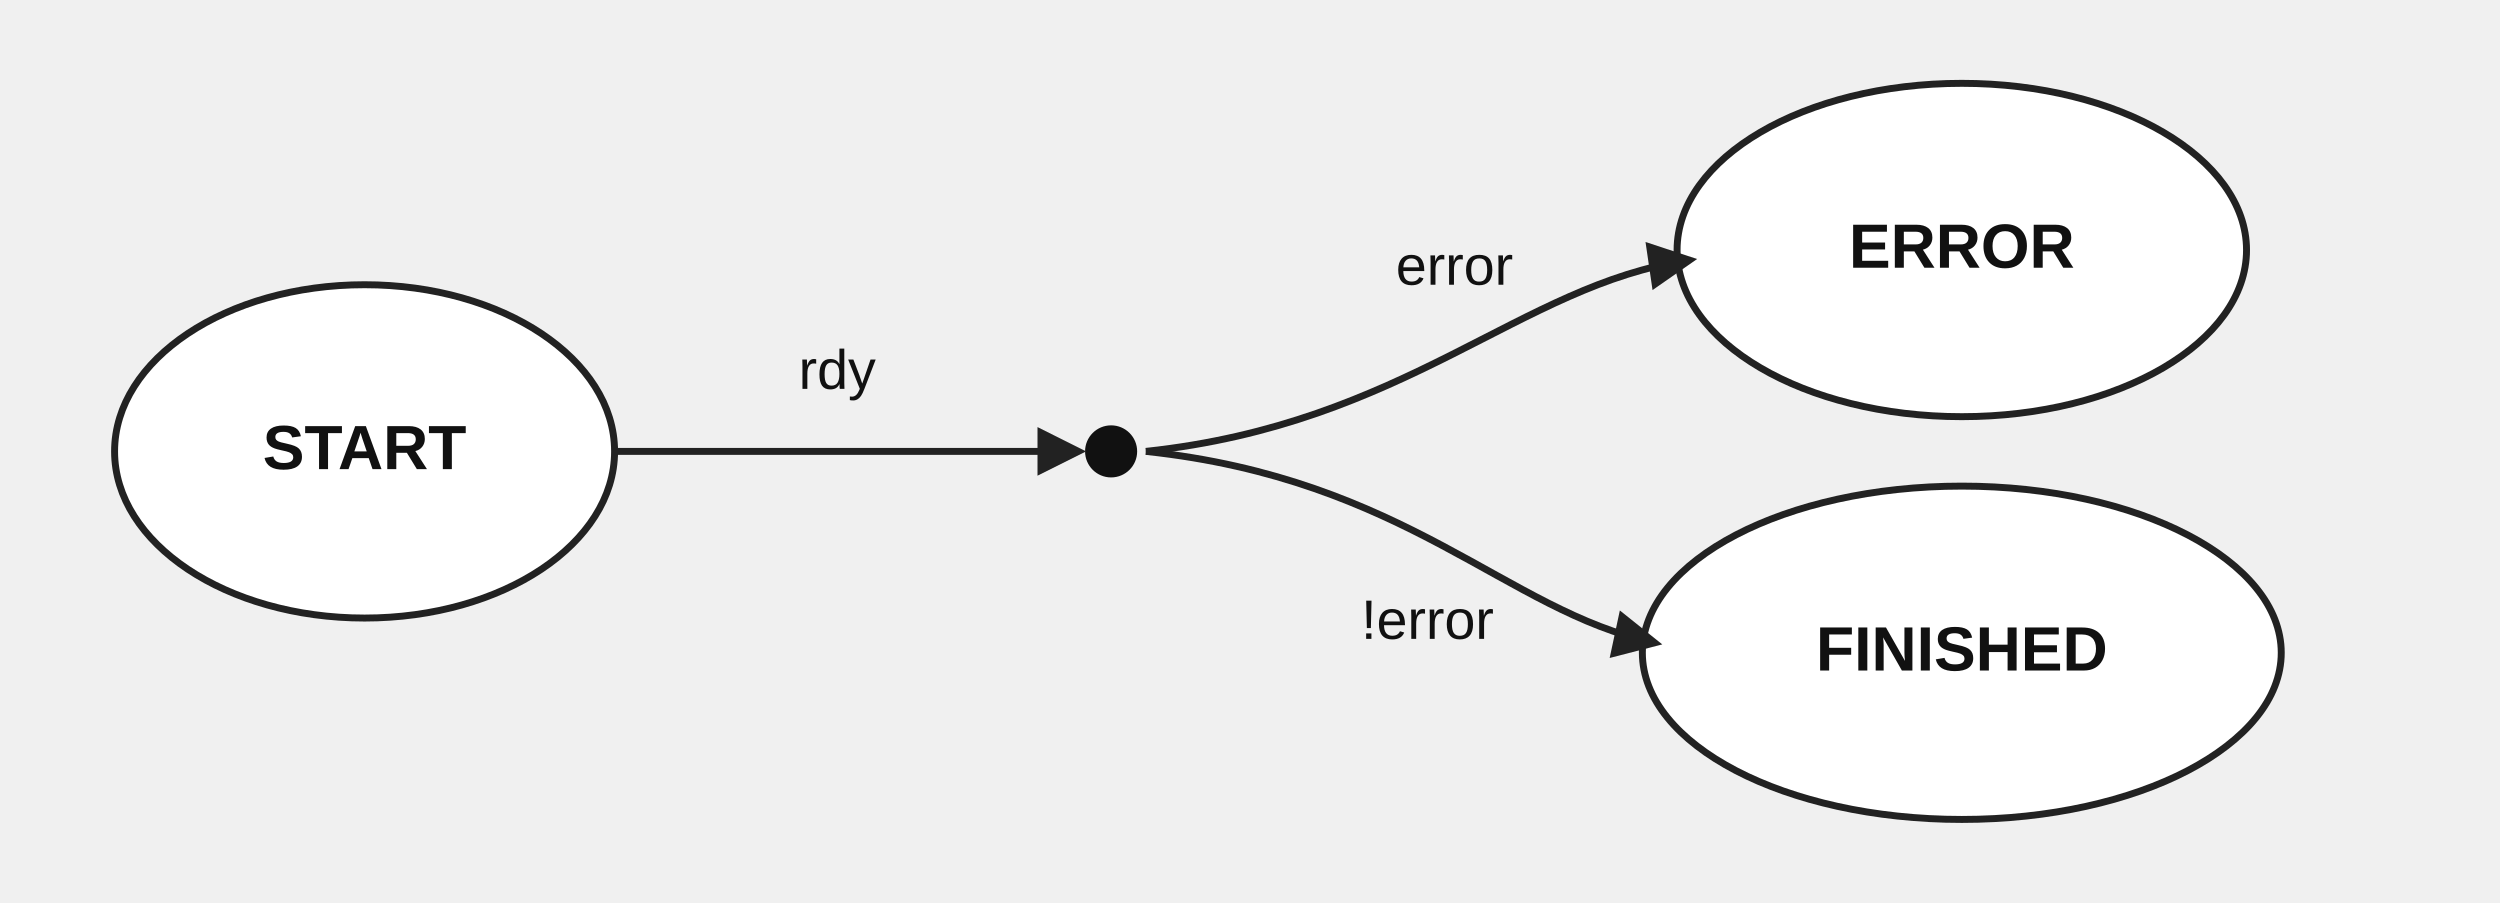
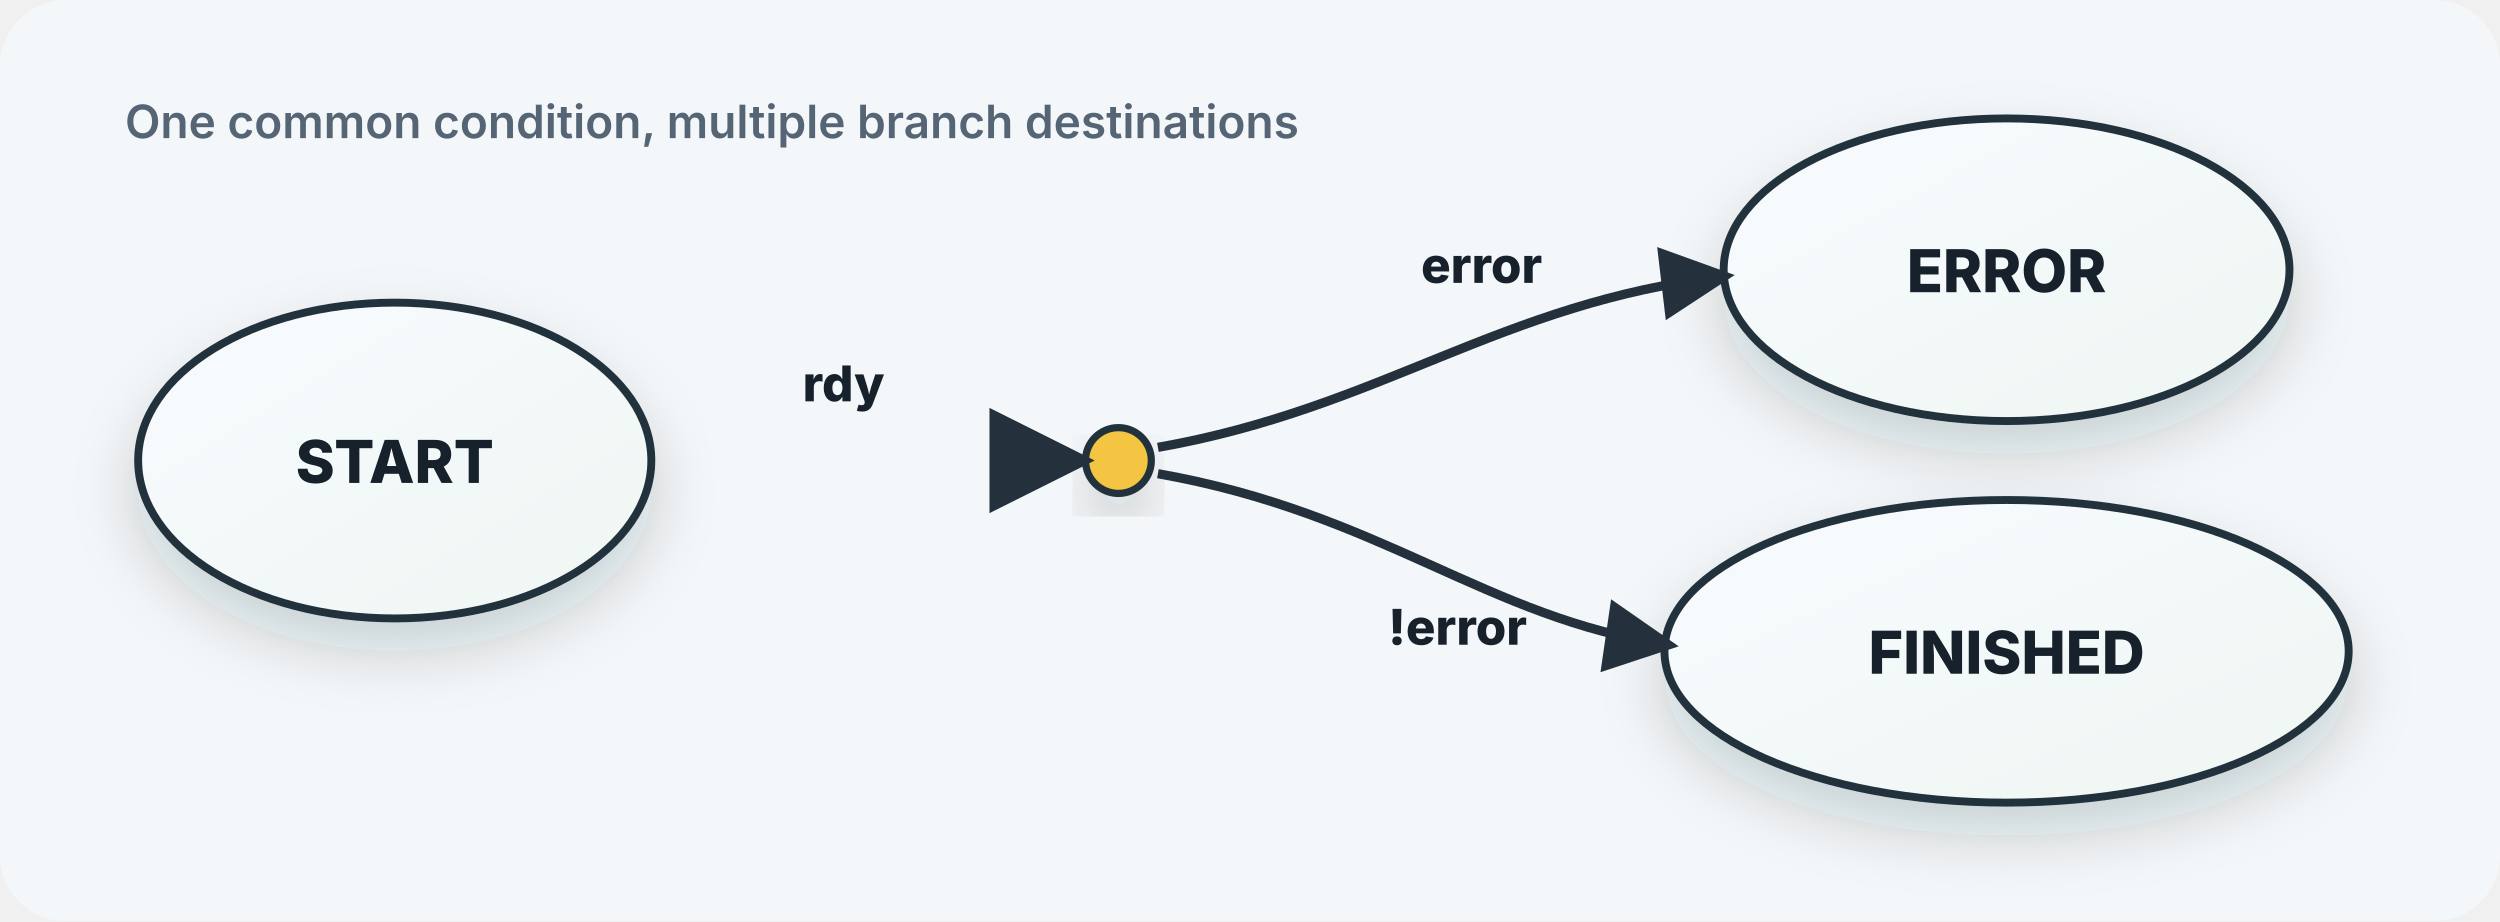
- <svg xmlns="http://www.w3.org/2000/svg" width="720" height="260" viewBox="0 0 720 260" role="img" aria-label="Forked transition diagram">
+ <svg xmlns="http://www.w3.org/2000/svg" width="760" height="280" viewBox="0 0 760 280" role="img" aria-label="Modern forked transition diagram">
  <defs>
-     <marker id="arrow" viewBox="0 0 10 10" refX="8" refY="5" markerWidth="7" markerHeight="7" orient="auto-start-reverse">
-       <path d="M 0 0 L 10 5 L 0 10 z" fill="#222" />
+     <linearGradient id="card" x1="0" y1="0" x2="1" y2="1">
+       <stop offset="0" stop-color="#f8fbff" />
+       <stop offset="1" stop-color="#eef6f2" />
+     </linearGradient>
+     <linearGradient id="wire" x1="0" y1="0" x2="1" y2="0">
+       <stop offset="0" stop-color="#2bb3a3" />
+       <stop offset="1" stop-color="#e0a72e" />
+     </linearGradient>
+     <marker id="arrow" viewBox="0 0 10 10" refX="8.5" refY="5" markerWidth="8" markerHeight="8" orient="auto-start-reverse">
+       <path d="M 0 0 L 10 5 L 0 10 z" fill="#24313d" />
    </marker>
+     <filter id="shadow" x="-20%" y="-35%" width="140%" height="170%">
+       <feDropShadow dx="0" dy="9" stdDeviation="9" flood-color="#12202a" flood-opacity="0.18" />
+     </filter>
    <style>
-       text { font-family: Arial, Helvetica, sans-serif; fill: #111; }
-       .state { fill: #fff; stroke: #222; stroke-width: 2; }
-       .fork { fill: #111; stroke: #111; }
-       .line { fill: none; stroke: #222; stroke-width: 2; marker-end: url(#arrow); }
-       .label { font-size: 16px; }
-       .name { font-size: 18px; font-weight: 700; text-anchor: middle; dominant-baseline: middle; }
+       text { font-family: Inter, Segoe UI, Arial, Helvetica, sans-serif; fill: #17212b; }
+       .bg { fill: #f4f7f9; }
+       .state { fill: url(#card); stroke: #24313d; stroke-width: 2.4; filter: url(#shadow); }
+       .fork { fill: #f4c542; stroke: #24313d; stroke-width: 2.2; filter: url(#shadow); }
+       .line { fill: none; stroke: #24313d; stroke-width: 2.8; marker-end: url(#arrow); }
+       .lineHot { fill: none; stroke: url(#wire); stroke-width: 4; marker-end: url(#arrow); }
+       .name { font-size: 18px; font-weight: 800; text-anchor: middle; dominant-baseline: middle; }
+       .label { font-size: 15px; font-weight: 800; }
+       .caption { fill: #566575; font-size: 14px; font-weight: 600; }
    </style>
  </defs>
-   <ellipse class="state" cx="105" cy="130" rx="72" ry="48" />
-   <text class="name" x="105" y="130">START</text>
-   <circle class="fork" cx="320" cy="130" r="7" />
-   <ellipse class="state" cx="565" cy="72" rx="82" ry="48" />
-   <text class="name" x="565" y="72">ERROR</text>
-   <ellipse class="state" cx="565" cy="188" rx="92" ry="48" />
-   <text class="name" x="565" y="188">FINISHED</text>
-   <path class="line" d="M 177 130 C 225 130 268 130 310 130" />
-   <path class="line" d="M 330 130 C 405 122 438 82 486 75" />
-   <path class="line" d="M 330 130 C 405 138 434 176 476 185" />
-   <text class="label" x="230" y="112">rdy</text>
-   <text class="label" x="402" y="82">error</text>
-   <text class="label" x="392" y="184">!error</text>
+   <rect class="bg" width="760" height="280" rx="20" />
+   <text class="caption" x="38" y="42">One common condition, multiple branch destinations</text>
+   <ellipse class="state" cx="120" cy="140" rx="78" ry="48" />
+   <text class="name" x="120" y="140">START</text>
+   <circle class="fork" cx="340" cy="140" r="10" />
+   <ellipse class="state" cx="610" cy="82" rx="86" ry="46" />
+   <text class="name" x="610" y="82">ERROR</text>
+   <ellipse class="state" cx="610" cy="198" rx="104" ry="46" />
+   <text class="name" x="610" y="198">FINISHED</text>
+   <path class="lineHot" d="M 198 140 C 238 140 286 140 328 140" />
+   <path class="line" d="M 352 136 C 420 124 456 92 524 84" />
+   <path class="line" d="M 352 144 C 420 156 452 188 507 196" />
+   <text class="label" x="244" y="122">rdy</text>
+   <text class="label" x="432" y="86">error</text>
+   <text class="label" x="422" y="196">!error</text>
</svg>
